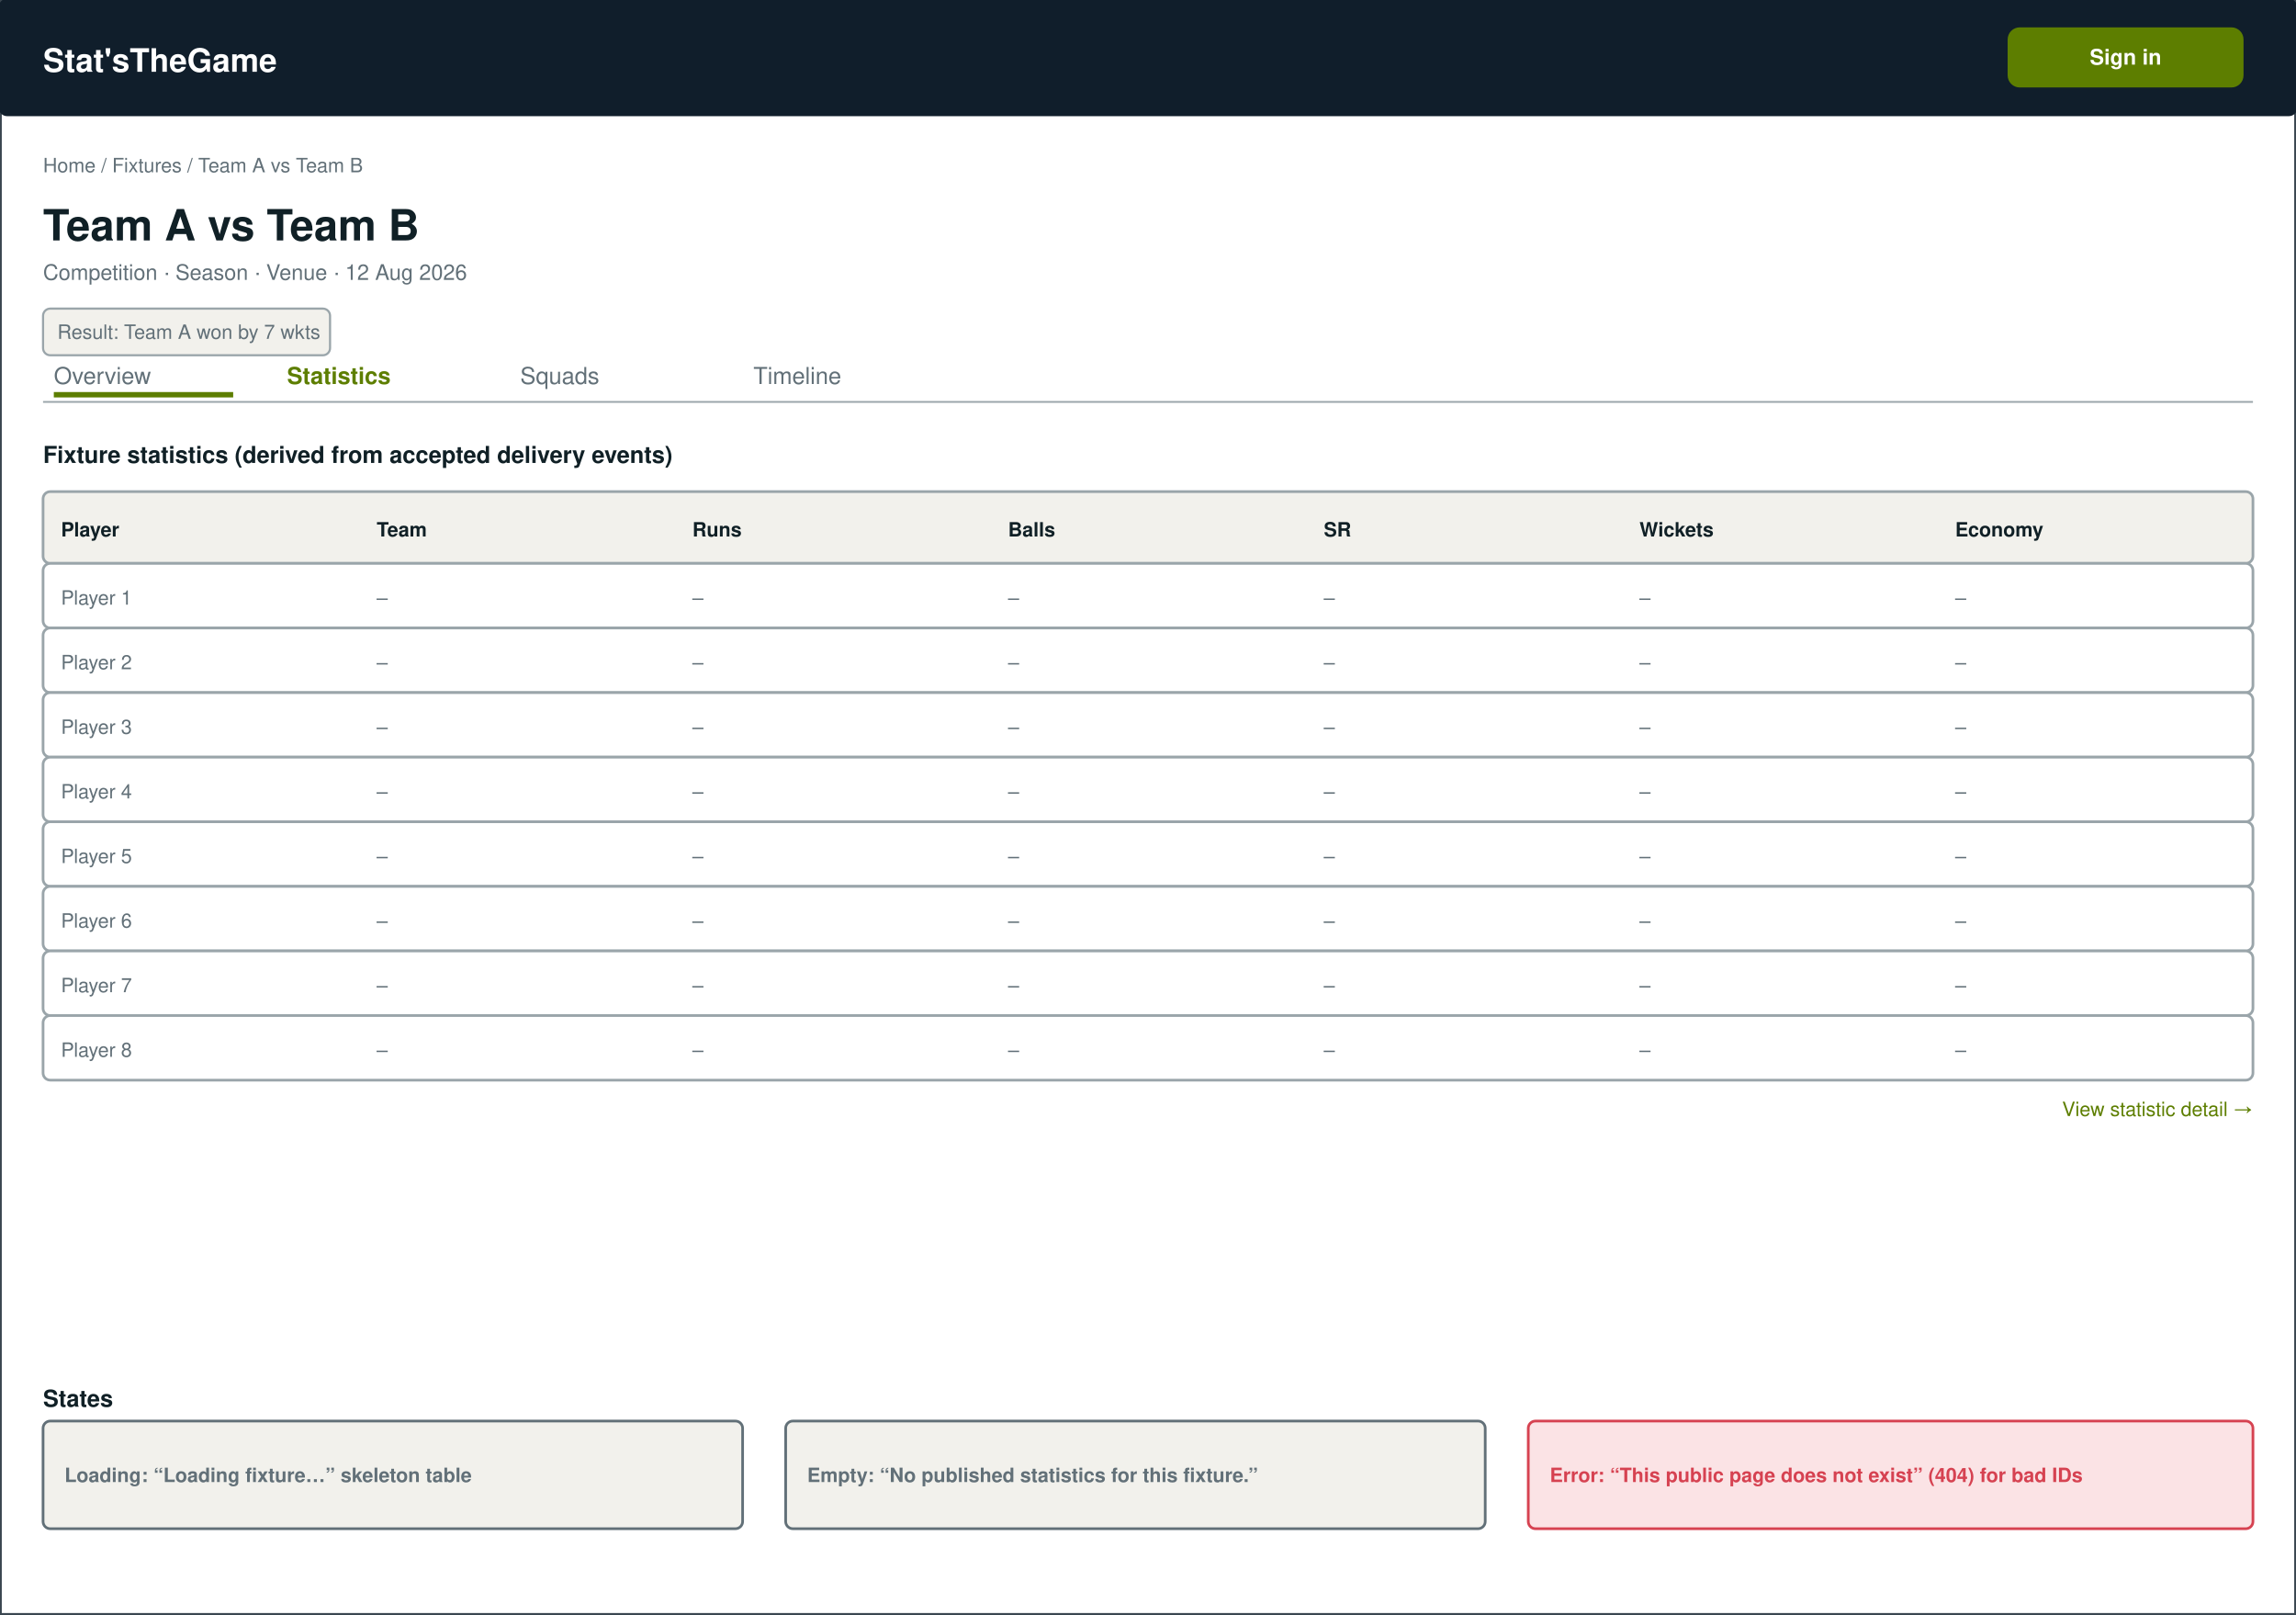
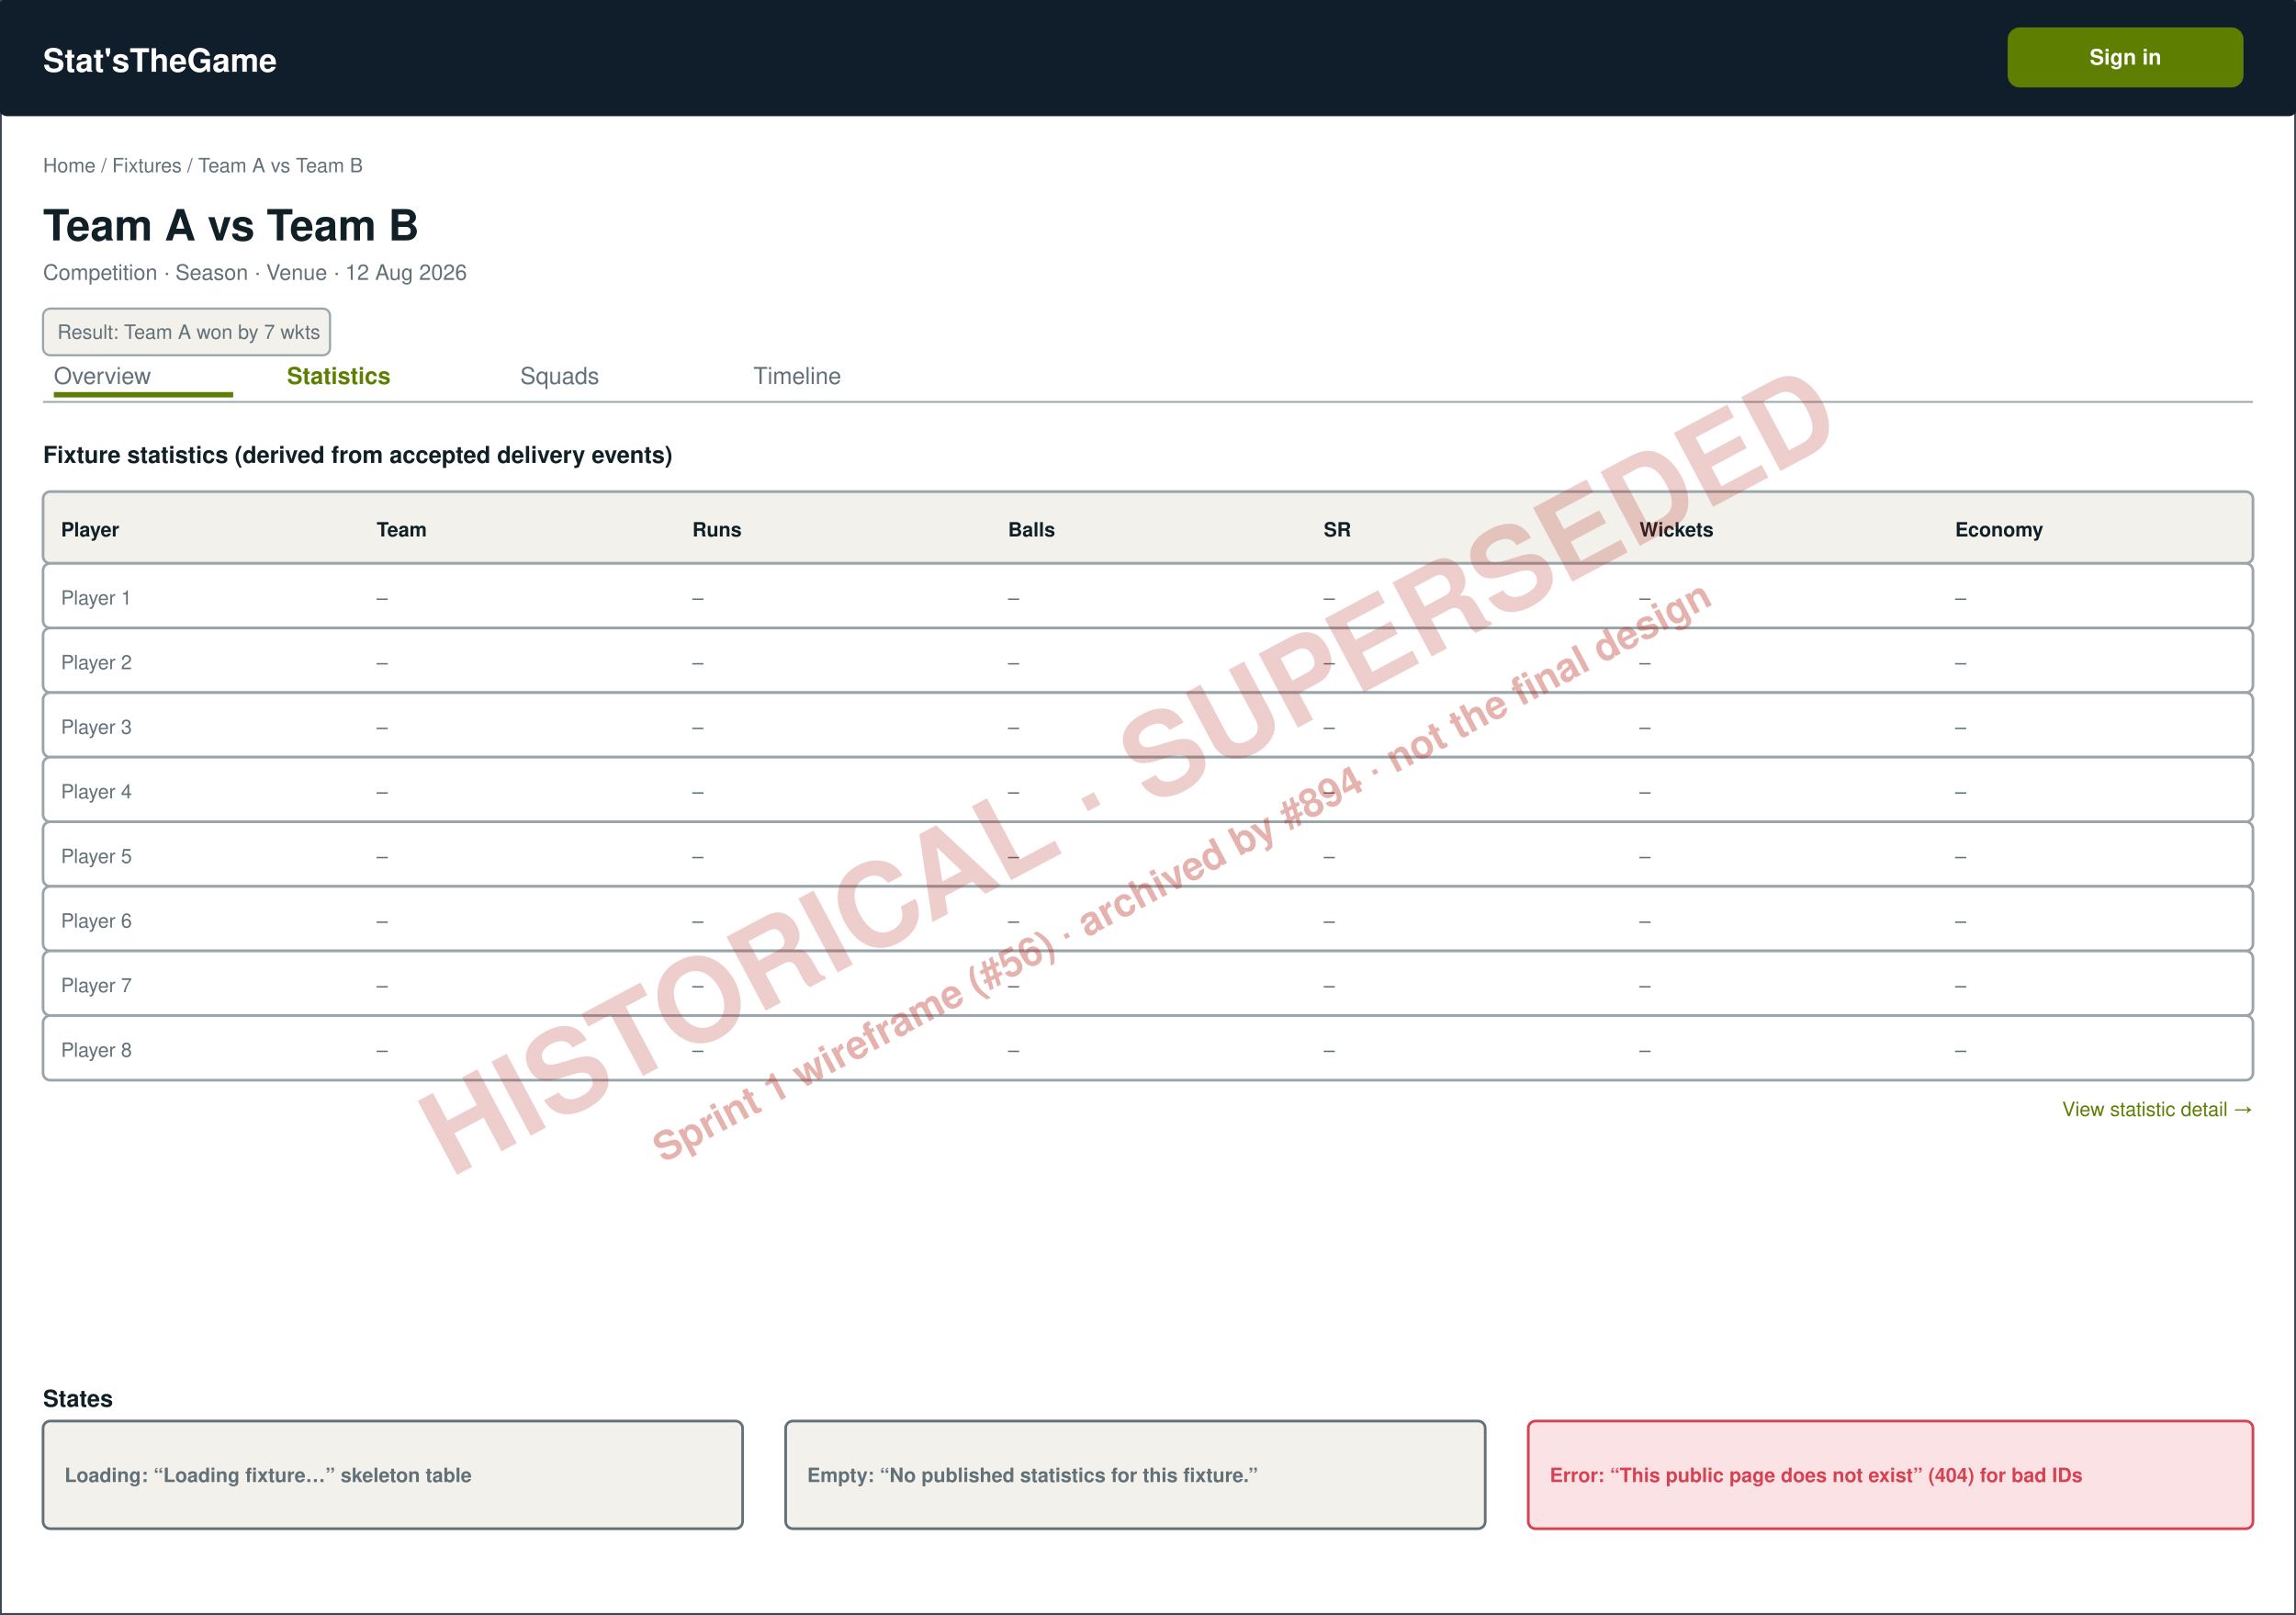
<svg xmlns="http://www.w3.org/2000/svg" viewBox="0 0 1280 900" font-family="Helvetica, Arial, sans-serif">
  <rect x="0" y="0" width="1280" height="900" fill="#FFFFFF" stroke="#3A4650" stroke-width="2" />
  <rect x="0" y="0" width="1280" height="64" rx="4" fill="#101E2B" stroke="#101E2B" stroke-width="1.5" />
  <text x="24" y="40" font-size="18" font-weight="bold" font-style="normal" fill="#FFFFFF" text-anchor="start">Stat'sTheGame</text>
  <rect x="1120" y="16" width="130" height="32" rx="6" fill="#5D7E00" stroke="#5D7E00" stroke-width="1.5" />
  <text x="1185.0" y="36.0" font-size="12" font-weight="bold" font-style="normal" fill="#FFFFFF" text-anchor="middle">Sign in</text>
  <text x="24" y="96" font-size="11" font-weight="normal" font-style="normal" fill="#627078" text-anchor="start">Home / Fixtures / Team A vs Team B</text>
  <text x="24" y="134" font-size="24" font-weight="bold" font-style="normal" fill="#102026" text-anchor="start">Team A vs Team B</text>
  <text x="24" y="156" font-size="12" font-weight="normal" font-style="normal" fill="#627078" text-anchor="start">Competition · Season · Venue · 12 Aug 2026</text>
  <rect x="24" y="172" width="160" height="26" rx="4" fill="#F2F1EC" stroke="#9AA5AA" stroke-width="1.2" />
  <text x="32" y="188.85" font-size="11" font-weight="normal" font-style="normal" fill="#627078" text-anchor="start">Result: Team A won by 7 wkts</text>
  <line x1="24" y1="224" x2="1256" y2="224" stroke="#9AA5AA" stroke-width="1" />
  <text x="30" y="214" font-size="13" font-weight="normal" font-style="normal" fill="#627078" text-anchor="start">Overview</text>
  <text x="160" y="214" font-size="13" font-weight="bold" font-style="normal" fill="#5D7E00" text-anchor="start">Statistics</text>
  <text x="290" y="214" font-size="13" font-weight="normal" font-style="normal" fill="#627078" text-anchor="start">Squads</text>
  <text x="420" y="214" font-size="13" font-weight="normal" font-style="normal" fill="#627078" text-anchor="start">Timeline</text>
  <line x1="30" y1="220" x2="130" y2="220" stroke="#5D7E00" stroke-width="3" />
  <text x="24" y="258" font-size="13" font-weight="bold" font-style="normal" fill="#102026" text-anchor="start">Fixture statistics (derived from accepted delivery events)</text>
  <rect x="24" y="274" width="1232" height="40" rx="4" fill="#F2F1EC" stroke="#9AA5AA" stroke-width="1.5" />
  <text x="34.0" y="299" font-size="11" font-weight="bold" font-style="normal" fill="#102026" text-anchor="start">Player</text>
  <text x="210.0" y="299" font-size="11" font-weight="bold" font-style="normal" fill="#102026" text-anchor="start">Team</text>
  <text x="386.0" y="299" font-size="11" font-weight="bold" font-style="normal" fill="#102026" text-anchor="start">Runs</text>
  <text x="562.0" y="299" font-size="11" font-weight="bold" font-style="normal" fill="#102026" text-anchor="start">Balls</text>
  <text x="738.0" y="299" font-size="11" font-weight="bold" font-style="normal" fill="#102026" text-anchor="start">SR</text>
  <text x="914.0" y="299" font-size="11" font-weight="bold" font-style="normal" fill="#102026" text-anchor="start">Wickets</text>
  <text x="1090.0" y="299" font-size="11" font-weight="bold" font-style="normal" fill="#102026" text-anchor="start">Economy</text>
  <rect x="24" y="314" width="1232" height="36" rx="4" fill="#FFFFFF" stroke="#9AA5AA" stroke-width="1.5" />
  <text x="34.0" y="337" font-size="11" font-weight="normal" font-style="normal" fill="#627078" text-anchor="start">Player 1</text>
  <text x="210.0" y="337" font-size="11" font-weight="normal" font-style="normal" fill="#627078" text-anchor="start">–</text>
  <text x="386.0" y="337" font-size="11" font-weight="normal" font-style="normal" fill="#627078" text-anchor="start">–</text>
  <text x="562.0" y="337" font-size="11" font-weight="normal" font-style="normal" fill="#627078" text-anchor="start">–</text>
  <text x="738.0" y="337" font-size="11" font-weight="normal" font-style="normal" fill="#627078" text-anchor="start">–</text>
  <text x="914.0" y="337" font-size="11" font-weight="normal" font-style="normal" fill="#627078" text-anchor="start">–</text>
  <text x="1090.0" y="337" font-size="11" font-weight="normal" font-style="normal" fill="#627078" text-anchor="start">–</text>
  <rect x="24" y="350" width="1232" height="36" rx="4" fill="#FFFFFF" stroke="#9AA5AA" stroke-width="1.5" />
  <text x="34.0" y="373" font-size="11" font-weight="normal" font-style="normal" fill="#627078" text-anchor="start">Player 2</text>
  <text x="210.0" y="373" font-size="11" font-weight="normal" font-style="normal" fill="#627078" text-anchor="start">–</text>
  <text x="386.0" y="373" font-size="11" font-weight="normal" font-style="normal" fill="#627078" text-anchor="start">–</text>
  <text x="562.0" y="373" font-size="11" font-weight="normal" font-style="normal" fill="#627078" text-anchor="start">–</text>
  <text x="738.0" y="373" font-size="11" font-weight="normal" font-style="normal" fill="#627078" text-anchor="start">–</text>
  <text x="914.0" y="373" font-size="11" font-weight="normal" font-style="normal" fill="#627078" text-anchor="start">–</text>
  <text x="1090.0" y="373" font-size="11" font-weight="normal" font-style="normal" fill="#627078" text-anchor="start">–</text>
  <rect x="24" y="386" width="1232" height="36" rx="4" fill="#FFFFFF" stroke="#9AA5AA" stroke-width="1.5" />
  <text x="34.0" y="409" font-size="11" font-weight="normal" font-style="normal" fill="#627078" text-anchor="start">Player 3</text>
  <text x="210.0" y="409" font-size="11" font-weight="normal" font-style="normal" fill="#627078" text-anchor="start">–</text>
  <text x="386.0" y="409" font-size="11" font-weight="normal" font-style="normal" fill="#627078" text-anchor="start">–</text>
  <text x="562.0" y="409" font-size="11" font-weight="normal" font-style="normal" fill="#627078" text-anchor="start">–</text>
  <text x="738.0" y="409" font-size="11" font-weight="normal" font-style="normal" fill="#627078" text-anchor="start">–</text>
  <text x="914.0" y="409" font-size="11" font-weight="normal" font-style="normal" fill="#627078" text-anchor="start">–</text>
  <text x="1090.0" y="409" font-size="11" font-weight="normal" font-style="normal" fill="#627078" text-anchor="start">–</text>
  <rect x="24" y="422" width="1232" height="36" rx="4" fill="#FFFFFF" stroke="#9AA5AA" stroke-width="1.5" />
  <text x="34.0" y="445" font-size="11" font-weight="normal" font-style="normal" fill="#627078" text-anchor="start">Player 4</text>
  <text x="210.0" y="445" font-size="11" font-weight="normal" font-style="normal" fill="#627078" text-anchor="start">–</text>
  <text x="386.0" y="445" font-size="11" font-weight="normal" font-style="normal" fill="#627078" text-anchor="start">–</text>
  <text x="562.0" y="445" font-size="11" font-weight="normal" font-style="normal" fill="#627078" text-anchor="start">–</text>
  <text x="738.0" y="445" font-size="11" font-weight="normal" font-style="normal" fill="#627078" text-anchor="start">–</text>
  <text x="914.0" y="445" font-size="11" font-weight="normal" font-style="normal" fill="#627078" text-anchor="start">–</text>
  <text x="1090.0" y="445" font-size="11" font-weight="normal" font-style="normal" fill="#627078" text-anchor="start">–</text>
  <rect x="24" y="458" width="1232" height="36" rx="4" fill="#FFFFFF" stroke="#9AA5AA" stroke-width="1.5" />
  <text x="34.0" y="481" font-size="11" font-weight="normal" font-style="normal" fill="#627078" text-anchor="start">Player 5</text>
  <text x="210.0" y="481" font-size="11" font-weight="normal" font-style="normal" fill="#627078" text-anchor="start">–</text>
  <text x="386.0" y="481" font-size="11" font-weight="normal" font-style="normal" fill="#627078" text-anchor="start">–</text>
  <text x="562.0" y="481" font-size="11" font-weight="normal" font-style="normal" fill="#627078" text-anchor="start">–</text>
  <text x="738.0" y="481" font-size="11" font-weight="normal" font-style="normal" fill="#627078" text-anchor="start">–</text>
  <text x="914.0" y="481" font-size="11" font-weight="normal" font-style="normal" fill="#627078" text-anchor="start">–</text>
  <text x="1090.0" y="481" font-size="11" font-weight="normal" font-style="normal" fill="#627078" text-anchor="start">–</text>
  <rect x="24" y="494" width="1232" height="36" rx="4" fill="#FFFFFF" stroke="#9AA5AA" stroke-width="1.5" />
  <text x="34.0" y="517" font-size="11" font-weight="normal" font-style="normal" fill="#627078" text-anchor="start">Player 6</text>
  <text x="210.0" y="517" font-size="11" font-weight="normal" font-style="normal" fill="#627078" text-anchor="start">–</text>
  <text x="386.0" y="517" font-size="11" font-weight="normal" font-style="normal" fill="#627078" text-anchor="start">–</text>
  <text x="562.0" y="517" font-size="11" font-weight="normal" font-style="normal" fill="#627078" text-anchor="start">–</text>
  <text x="738.0" y="517" font-size="11" font-weight="normal" font-style="normal" fill="#627078" text-anchor="start">–</text>
  <text x="914.0" y="517" font-size="11" font-weight="normal" font-style="normal" fill="#627078" text-anchor="start">–</text>
  <text x="1090.0" y="517" font-size="11" font-weight="normal" font-style="normal" fill="#627078" text-anchor="start">–</text>
  <rect x="24" y="530" width="1232" height="36" rx="4" fill="#FFFFFF" stroke="#9AA5AA" stroke-width="1.5" />
  <text x="34.0" y="553" font-size="11" font-weight="normal" font-style="normal" fill="#627078" text-anchor="start">Player 7</text>
  <text x="210.0" y="553" font-size="11" font-weight="normal" font-style="normal" fill="#627078" text-anchor="start">–</text>
  <text x="386.0" y="553" font-size="11" font-weight="normal" font-style="normal" fill="#627078" text-anchor="start">–</text>
  <text x="562.0" y="553" font-size="11" font-weight="normal" font-style="normal" fill="#627078" text-anchor="start">–</text>
  <text x="738.0" y="553" font-size="11" font-weight="normal" font-style="normal" fill="#627078" text-anchor="start">–</text>
  <text x="914.0" y="553" font-size="11" font-weight="normal" font-style="normal" fill="#627078" text-anchor="start">–</text>
  <text x="1090.0" y="553" font-size="11" font-weight="normal" font-style="normal" fill="#627078" text-anchor="start">–</text>
  <rect x="24" y="566" width="1232" height="36" rx="4" fill="#FFFFFF" stroke="#9AA5AA" stroke-width="1.5" />
  <text x="34.0" y="589" font-size="11" font-weight="normal" font-style="normal" fill="#627078" text-anchor="start">Player 8</text>
  <text x="210.0" y="589" font-size="11" font-weight="normal" font-style="normal" fill="#627078" text-anchor="start">–</text>
  <text x="386.0" y="589" font-size="11" font-weight="normal" font-style="normal" fill="#627078" text-anchor="start">–</text>
  <text x="562.0" y="589" font-size="11" font-weight="normal" font-style="normal" fill="#627078" text-anchor="start">–</text>
  <text x="738.0" y="589" font-size="11" font-weight="normal" font-style="normal" fill="#627078" text-anchor="start">–</text>
  <text x="914.0" y="589" font-size="11" font-weight="normal" font-style="normal" fill="#627078" text-anchor="start">–</text>
  <text x="1090.0" y="589" font-size="11" font-weight="normal" font-style="normal" fill="#627078" text-anchor="start">–</text>
  <text x="1256" y="622" font-size="11" font-weight="normal" font-style="normal" fill="#5D7E00" text-anchor="end">View statistic detail →</text>
  <text x="24" y="784" font-size="13" font-weight="bold" font-style="normal" fill="#102026" text-anchor="start">States</text>
  <rect x="24" y="792" width="390" height="60" rx="4" fill="#F2F1EC" stroke="#627078" stroke-width="1.5" />
  <text x="36" y="826.0" font-size="11" font-weight="bold" font-style="normal" fill="#627078" text-anchor="start">Loading: “Loading fixture…” skeleton table</text>
  <rect x="438" y="792" width="390" height="60" rx="4" fill="#F2F1EC" stroke="#627078" stroke-width="1.5" />
  <text x="450" y="826.0" font-size="11" font-weight="bold" font-style="normal" fill="#627078" text-anchor="start">Empty: “No published statistics for this fixture.”</text>
  <rect x="852" y="792" width="404" height="60" rx="4" fill="#FBE3E5" stroke="#D64251" stroke-width="1.5" />
  <text x="864" y="826.0" font-size="11" font-weight="bold" font-style="normal" fill="#D64251" text-anchor="start">Error: “This public page does not exist” (404) for bad IDs</text>
+   <g pointer-events="none" transform="rotate(-28 640 450)" text-anchor="middle" font-family="Helvetica, Arial, sans-serif" font-weight="700">
+     <text x="640" y="450" font-size="64" fill="#B42318" fill-opacity="0.22">HISTORICAL · SUPERSEDED</text>
+     <text x="640" y="498" font-size="22" fill="#B42318" fill-opacity="0.35">Sprint 1 wireframe (#56) · archived by #894 · not the final design</text>
+   </g>
</svg>
